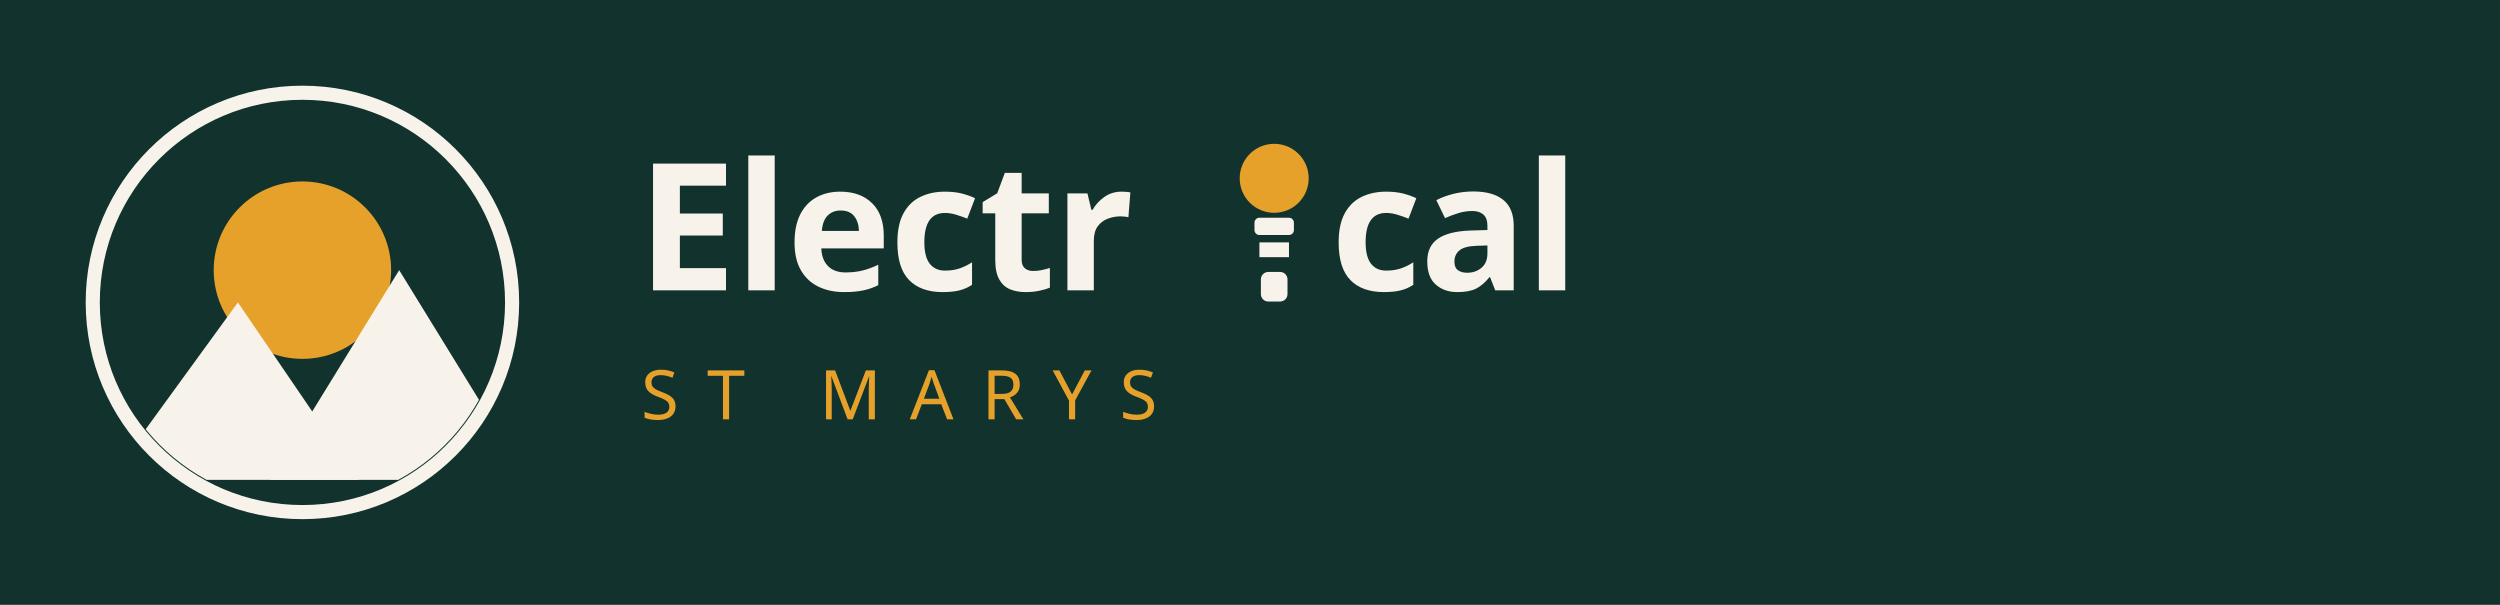
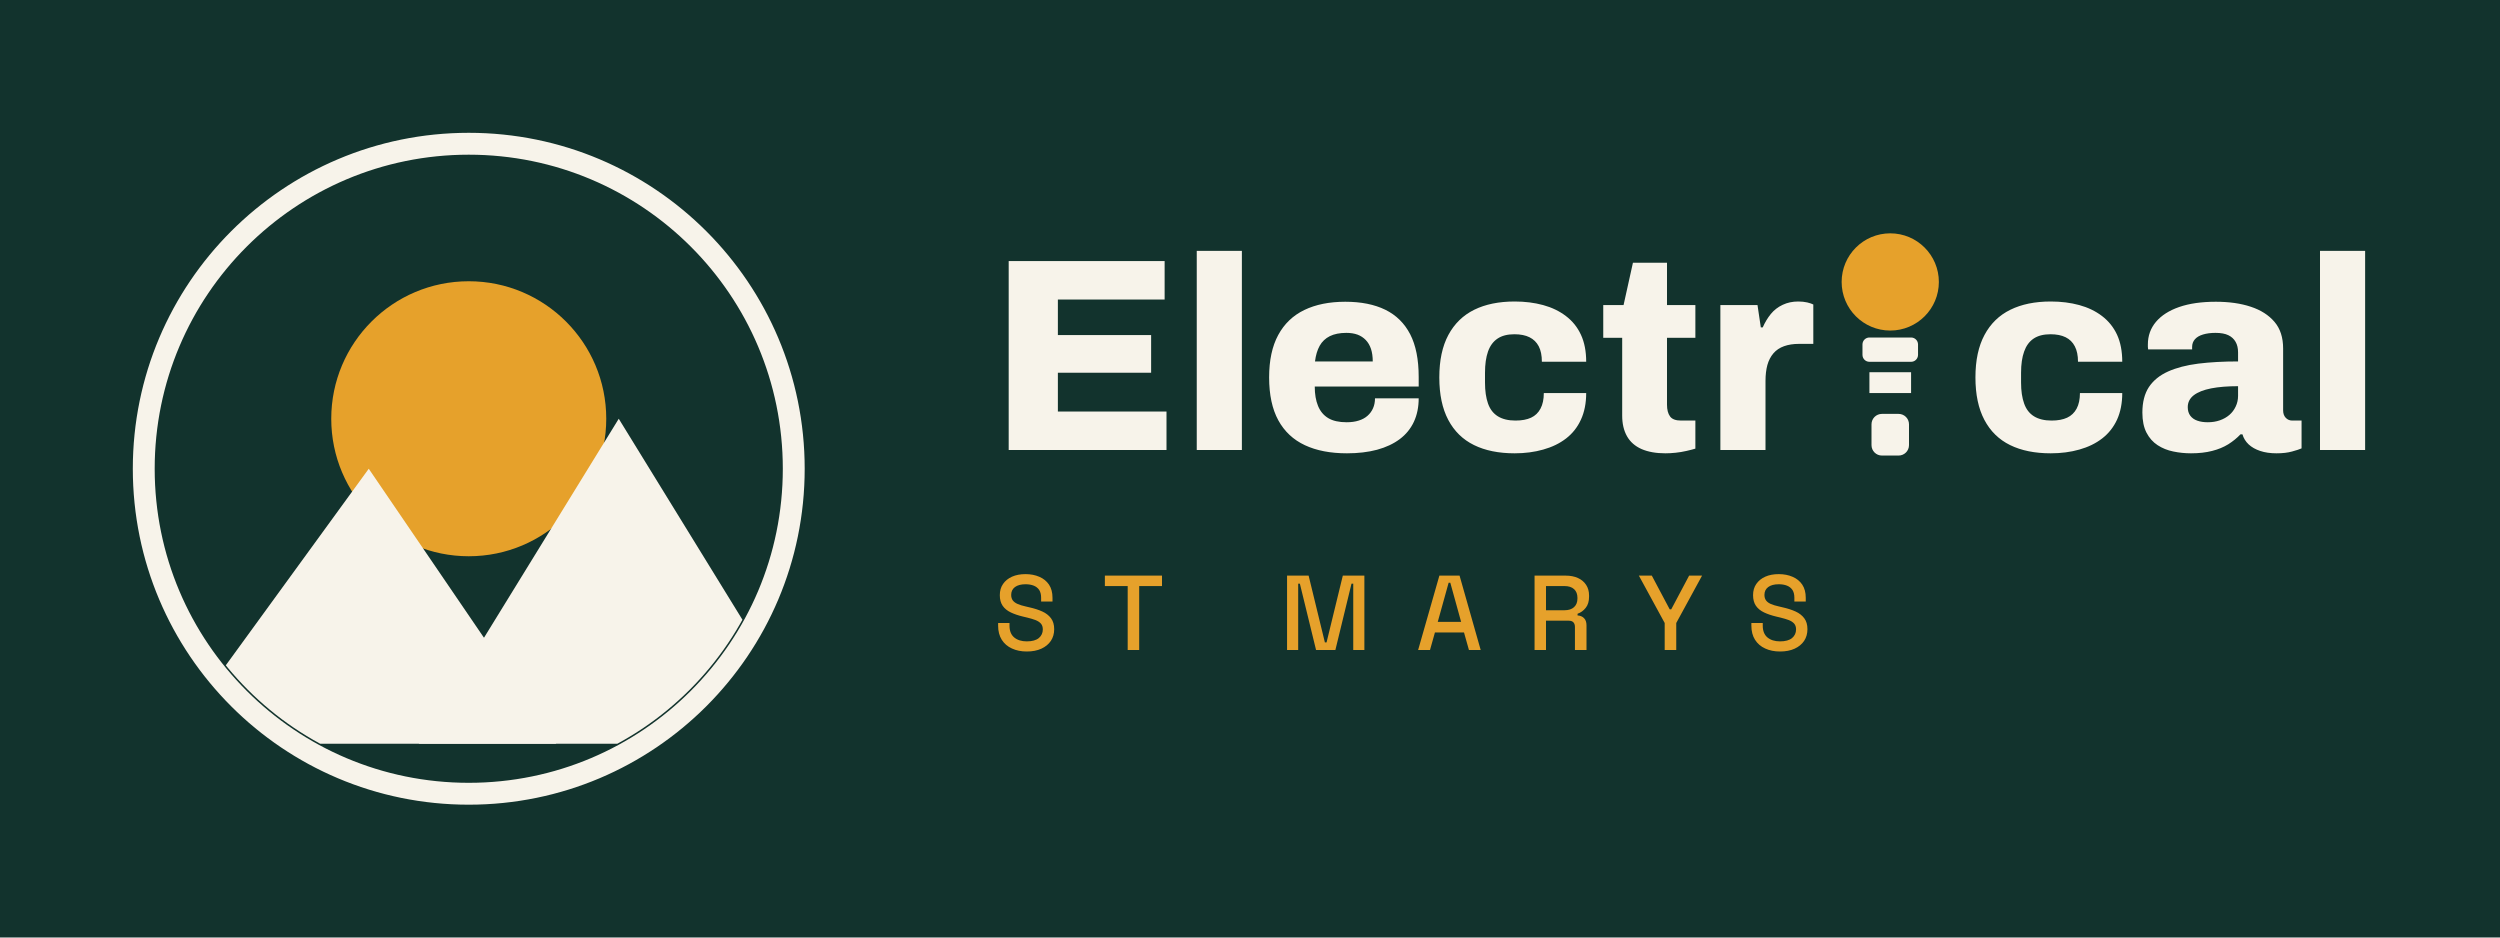
- <svg xmlns="http://www.w3.org/2000/svg" viewBox="0 0 620 150" width="620" height="150">
-   <rect width="620" height="150" fill="#12332d" />
+ <svg xmlns="http://www.w3.org/2000/svg" viewBox="0 0 400 150" width="400" height="150">
+   <rect width="400" height="150" fill="#12332d" />
  <g transform="translate(15,15)">
    <svg width="120" height="120" viewBox="0 0 120 120">
      <circle cx="60" cy="60" r="52" fill="none" stroke="#f7f3ea" stroke-width="3.5" />
      <clipPath id="c">
        <circle cx="60" cy="60" r="50" />
      </clipPath>
      <g clip-path="url(#c)">
        <circle cx="60" cy="52" r="22" fill="#e6a12b" />
        <polygon points="12,104 44,60 74,104" fill="#f7f3ea" />
        <polygon points="52,104 84,52 116,104" fill="#f7f3ea" />
      </g>
    </svg>
  </g>
-   <g font-family="Archivo, sans-serif" font-weight="800" font-size="44" letter-spacing="-0.5">
-     <text x="158" y="72" fill="#f7f3ea">Electr</text>
-     <g transform="translate(305,32)">
-       <svg width="22" height="44" viewBox="0 0 18 36">
-         <circle cx="9" cy="10" r="7" fill="#e6a12b" />
-         <rect x="5" y="18" width="8" height="3.5" rx="1" fill="#f7f3ea" />
-         <rect x="6" y="23" width="6" height="3" fill="#f7f3ea" />
-         <rect x="6.3" y="29" width="5.4" height="6" rx="1.5" fill="#f7f3ea" />
-       </svg>
-     </g>
-     <text x="330" y="72" fill="#f7f3ea">cal</text>
+   <g fill="#f7f3ea">
+     <path transform="translate(158,72)" d="M28.64 0L3.39 0L3.39-30.23L28.34-30.23L28.34-24.07L11.26-24.07L11.26-18.39L26.18-18.39L26.18-12.36L11.26-12.36L11.26-6.16L28.64-6.16L28.64 0ZM40.70 0L33.48 0L33.48-31.86L40.70-31.86L40.70 0ZM57.51 0.53L57.51 0.53Q53.55 0.53 50.78-0.77Q48.00-2.07 46.53-4.75Q45.06-7.44 45.06-11.62L45.06-11.62Q45.06-15.71 46.51-18.39Q47.96-21.08 50.69-22.40Q53.42-23.72 57.24-23.72L57.24-23.72Q61.03-23.72 63.65-22.44Q66.26-21.16 67.63-18.52Q68.99-15.88 68.99-11.70L68.99-11.70L68.99-10.16L52.36-10.16Q52.36-8.32 52.89-7.04Q53.42-5.76 54.52-5.10Q55.62-4.44 57.46-4.44L57.46-4.44Q58.56-4.44 59.40-4.71Q60.24-4.97 60.81-5.48Q61.38-5.98 61.69-6.69Q62.00-7.39 62.00-8.27L62.00-8.27L68.99-8.27Q68.99-6.16 68.22-4.51Q67.45-2.86 65.96-1.74Q64.46-0.62 62.33-0.04Q60.19 0.53 57.51 0.53ZM52.40-14.17L52.40-14.17L61.64-14.17Q61.64-15.31 61.36-16.17Q61.07-17.03 60.52-17.60Q59.97-18.17 59.20-18.46Q58.43-18.74 57.42-18.74L57.42-18.74Q55.84-18.74 54.78-18.22Q53.72-17.69 53.15-16.68Q52.58-15.66 52.40-14.17ZM84.35 0.53L84.35 0.53Q80.52 0.53 77.84-0.79Q75.15-2.11 73.72-4.82Q72.29-7.52 72.29-11.62L72.29-11.62Q72.29-15.71 73.74-18.41Q75.20-21.12 77.88-22.44Q80.56-23.76 84.35-23.76L84.35-23.76Q86.81-23.76 88.90-23.19Q90.99-22.62 92.55-21.43Q94.12-20.24 94.95-18.44Q95.79-16.63 95.79-14.12L95.79-14.12L88.70-14.12Q88.70-15.62 88.20-16.59Q87.69-17.56 86.72-18.04Q85.76-18.52 84.30-18.52L84.30-18.52Q82.63-18.52 81.60-17.82Q80.56-17.12 80.08-15.75Q79.60-14.39 79.60-12.36L79.60-12.36L79.60-10.78Q79.60-8.80 80.08-7.44Q80.56-6.07 81.66-5.39Q82.76-4.71 84.48-4.71L84.48-4.71Q85.98-4.71 86.97-5.17Q87.96-5.63 88.48-6.62Q89.01-7.61 89.01-9.11L89.01-9.11L95.79-9.11Q95.79-6.69 94.95-4.86Q94.12-3.04 92.58-1.85Q91.04-0.66 88.92-0.07Q86.81 0.53 84.35 0.53ZM108.46 0.53L108.46 0.53Q106.22 0.53 104.65-0.15Q103.09-0.84 102.32-2.20Q101.55-3.56 101.55-5.50L101.55-5.50L101.55-17.95L98.52-17.95L98.52-23.19L101.77-23.19L103.27-29.96L108.72-29.96L108.72-23.19L113.26-23.19L113.26-17.95L108.72-17.95L108.72-7.26Q108.72-6.03 109.21-5.37Q109.69-4.71 110.97-4.71L110.97-4.71L113.26-4.71L113.26-0.22Q112.68-0.04 111.83 0.15Q110.97 0.35 110.09 0.44Q109.21 0.53 108.46 0.53ZM124.48 0L117.26 0L117.26-23.19L123.20-23.19L123.73-19.62L124.04-19.62Q124.56-20.81 125.33-21.76Q126.10-22.70 127.23-23.23Q128.35-23.76 129.71-23.76L129.71-23.76Q130.50-23.76 131.16-23.61Q131.82-23.45 132.13-23.28L132.13-23.28L132.13-16.98L129.84-16.98Q128.48-16.98 127.45-16.61Q126.41-16.24 125.75-15.47Q125.09-14.70 124.78-13.60Q124.48-12.50 124.48-11.04L124.48-11.04L124.48 0Z" />
+     <path transform="translate(314.44,72)" d="M13.68 0.53L13.68 0.53Q9.86 0.53 7.17-0.79Q4.49-2.11 3.06-4.82Q1.63-7.52 1.63-11.62L1.63-11.62Q1.63-15.71 3.08-18.41Q4.53-21.12 7.22-22.44Q9.90-23.76 13.68-23.76L13.68-23.76Q16.15-23.76 18.24-23.19Q20.33-22.62 21.89-21.43Q23.45-20.24 24.29-18.44Q25.12-16.63 25.12-14.12L25.12-14.12L18.04-14.12Q18.04-15.62 17.53-16.59Q17.03-17.56 16.06-18.04Q15.09-18.52 13.64-18.52L13.64-18.52Q11.97-18.52 10.93-17.82Q9.90-17.12 9.42-15.75Q8.93-14.39 8.93-12.36L8.93-12.36L8.93-10.78Q8.93-8.80 9.42-7.44Q9.90-6.07 11-5.39Q12.10-4.71 13.82-4.71L13.82-4.71Q15.31-4.71 16.30-5.17Q17.29-5.63 17.82-6.62Q18.35-7.61 18.35-9.11L18.35-9.11L25.12-9.11Q25.12-6.69 24.29-4.86Q23.45-3.04 21.91-1.85Q20.37-0.66 18.26-0.07Q16.15 0.53 13.68 0.53ZM36.12 0.53L36.12 0.53Q34.67 0.53 33.29 0.24Q31.90-0.04 30.78-0.77Q29.66-1.50 29.00-2.77Q28.34-4.05 28.34-5.98L28.34-5.98Q28.34-8.49 29.39-10.08Q30.45-11.66 32.45-12.56Q34.45-13.46 37.29-13.82Q40.13-14.17 43.65-14.17L43.65-14.17L43.65-15.62Q43.65-16.63 43.25-17.31Q42.86-18.00 42.09-18.37Q41.32-18.74 40.04-18.74L40.04-18.74Q38.90-18.74 38.04-18.48Q37.18-18.22 36.74-17.71Q36.30-17.20 36.30-16.50L36.30-16.50L36.30-16.10L29.26-16.10Q29.22-16.32 29.22-16.50L29.22-16.50L29.22-16.90Q29.22-18.96 30.51-20.50Q31.81-22.04 34.23-22.88Q36.65-23.72 40.08-23.72L40.08-23.72Q43.30-23.72 45.69-22.92Q48.09-22.13 49.48-20.50Q50.86-18.88 50.86-16.24L50.86-16.24L50.86-6.34Q50.86-5.59 51.28-5.15Q51.70-4.71 52.32-4.71L52.32-4.71L53.81-4.71L53.81-0.26Q53.33-0.04 52.29 0.24Q51.26 0.53 49.81 0.53L49.81 0.53Q48.31 0.53 47.19 0.15Q46.07-0.22 45.34-0.90Q44.62-1.58 44.35-2.51L44.35-2.51L44.04-2.51Q43.21-1.63 42.09-0.92Q40.96-0.22 39.49 0.15Q38.02 0.53 36.12 0.53ZM38.81-4.44L38.81-4.44Q39.86-4.44 40.74-4.75Q41.62-5.06 42.26-5.61Q42.90-6.16 43.27-6.95Q43.65-7.74 43.65-8.67L43.65-8.67L43.65-10.21Q41.14-10.21 39.34-9.86Q37.53-9.50 36.56-8.76Q35.60-8.01 35.60-6.86L35.60-6.86Q35.60-6.03 36.01-5.48Q36.43-4.93 37.14-4.69Q37.84-4.44 38.81-4.44ZM63.98 0L56.76 0L56.76-31.86L63.98-31.86L63.98 0Z" />
  </g>
-   <text x="159" y="104" font-family="'Space Grotesk', sans-serif" font-weight="500" font-size="17" letter-spacing="7" fill="#e6a12b">ST MARYS</text>
+   <svg x="292.44" y="34" width="20" height="40" viewBox="0 0 18 36" overflow="visible">
+     <circle cx="9" cy="10" r="7" fill="#e6a12b" />
+     <rect x="5" y="18" width="8" height="3.5" rx="1" fill="#f7f3ea" />
+     <rect x="6" y="23" width="6" height="3" fill="#f7f3ea" />
+     <rect x="6.3" y="29" width="5.4" height="6" rx="1.5" fill="#f7f3ea" />
+   </svg>
+   <path transform="translate(159,104)" fill="#e6a12b" d="M5.29 0.24L5.29 0.24Q3.94 0.24 2.91-0.24Q1.87-0.71 1.28-1.64Q0.70-2.57 0.70-3.89L0.70-3.89L0.70-4.32L2.52-4.32L2.52-3.89Q2.52-2.64 3.27-2.01Q4.03-1.38 5.29-1.38L5.29-1.38Q6.56-1.38 7.21-1.91Q7.85-2.45 7.85-3.30L7.85-3.30Q7.85-3.86 7.55-4.22Q7.24-4.57 6.68-4.79Q6.12-5.00 5.34-5.19L5.34-5.19L4.71-5.34Q3.57-5.61 2.73-6.01Q1.89-6.41 1.43-7.07Q0.97-7.74 0.97-8.77L0.97-8.77Q0.97-9.83 1.49-10.57Q2.01-11.32 2.92-11.73Q3.84-12.14 5.08-12.14L5.08-12.14Q6.32-12.14 7.30-11.71Q8.28-11.29 8.84-10.46Q9.40-9.62 9.40-8.36L9.40-8.36L9.40-7.75L7.58-7.75L7.58-8.36Q7.58-9.13 7.27-9.61Q6.95-10.08 6.39-10.30Q5.83-10.52 5.08-10.52L5.08-10.52Q4.00-10.52 3.39-10.07Q2.79-9.62 2.79-8.82L2.79-8.82Q2.79-8.28 3.05-7.93Q3.32-7.58 3.83-7.36Q4.33-7.14 5.10-6.97L5.10-6.97L5.73-6.82Q6.89-6.56 7.77-6.16Q8.65-5.76 9.16-5.08Q9.67-4.40 9.67-3.33L9.67-3.33Q9.67-2.26 9.14-1.46Q8.60-0.66 7.62-0.21Q6.63 0.24 5.29 0.24ZM23.27 0L21.43 0L21.43-10.23L17.78-10.23L17.78-11.90L26.92-11.90L26.92-10.23L23.27-10.23L23.27 0ZM48.71 0L46.93 0L46.93-11.90L50.38-11.90L52.98-1.22L53.25-1.22L55.85-11.90L59.30-11.90L59.30 0L57.52 0L57.52-10.61L57.24-10.61L54.66 0L51.57 0L48.98-10.61L48.71-10.61L48.71 0ZM69.80 0L67.90 0L71.30-11.90L74.53-11.90L77.91 0L76.03 0L75.24-2.81L70.59-2.81L69.80 0ZM72.78-10.76L71.04-4.50L74.78-4.50L73.05-10.76L72.78-10.76ZM88.36 0L86.53 0L86.53-11.90L91.53-11.90Q92.63-11.90 93.47-11.52Q94.31-11.14 94.78-10.42Q95.25-9.71 95.25-8.72L95.25-8.72L95.25-8.53Q95.25-7.41 94.71-6.74Q94.18-6.07 93.41-5.80L93.41-5.80L93.41-5.53Q94.06-5.49 94.45-5.09Q94.84-4.69 94.84-3.94L94.84-3.94L94.84 0L92.99 0L92.99-3.69Q92.99-4.15 92.75-4.42Q92.51-4.69 91.98-4.69L91.98-4.69L88.36-4.69L88.36 0ZM88.36-10.23L88.36-6.36L91.32-6.36Q92.31-6.36 92.85-6.86Q93.39-7.36 93.39-8.23L93.39-8.23L93.39-8.36Q93.39-9.23 92.86-9.73Q92.32-10.23 91.32-10.23L91.32-10.23L88.36-10.23ZM109.20 0L107.35 0L107.35-4.32L103.22-11.90L105.29-11.90L108.15-6.51L108.40-6.51L111.26-11.90L113.33-11.90L109.20-4.32L109.20 0ZM125.81 0.24L125.81 0.24Q124.46 0.24 123.43-0.24Q122.39-0.71 121.80-1.64Q121.22-2.57 121.22-3.89L121.22-3.89L121.22-4.32L123.04-4.32L123.04-3.89Q123.04-2.64 123.79-2.01Q124.55-1.38 125.81-1.38L125.81-1.38Q127.08-1.38 127.73-1.91Q128.37-2.45 128.37-3.30L128.37-3.30Q128.37-3.86 128.07-4.22Q127.76-4.57 127.20-4.79Q126.64-5.00 125.86-5.19L125.86-5.19L125.23-5.34Q124.09-5.61 123.25-6.01Q122.41-6.41 121.95-7.07Q121.49-7.74 121.49-8.77L121.49-8.77Q121.49-9.83 122.01-10.57Q122.53-11.32 123.44-11.73Q124.36-12.14 125.60-12.14L125.60-12.14Q126.84-12.14 127.82-11.71Q128.80-11.29 129.36-10.46Q129.92-9.62 129.92-8.36L129.92-8.36L129.92-7.75L128.10-7.75L128.10-8.36Q128.10-9.13 127.79-9.61Q127.47-10.08 126.91-10.30Q126.35-10.52 125.60-10.52L125.60-10.52Q124.51-10.52 123.91-10.07Q123.31-9.62 123.31-8.82L123.31-8.82Q123.31-8.28 123.57-7.93Q123.83-7.58 124.34-7.36Q124.85-7.14 125.62-6.97L125.62-6.97L126.25-6.82Q127.40-6.56 128.29-6.16Q129.17-5.76 129.68-5.08Q130.19-4.40 130.19-3.33L130.19-3.33Q130.19-2.26 129.66-1.46Q129.12-0.66 128.14-0.21Q127.15 0.24 125.81 0.24Z" />
</svg>
